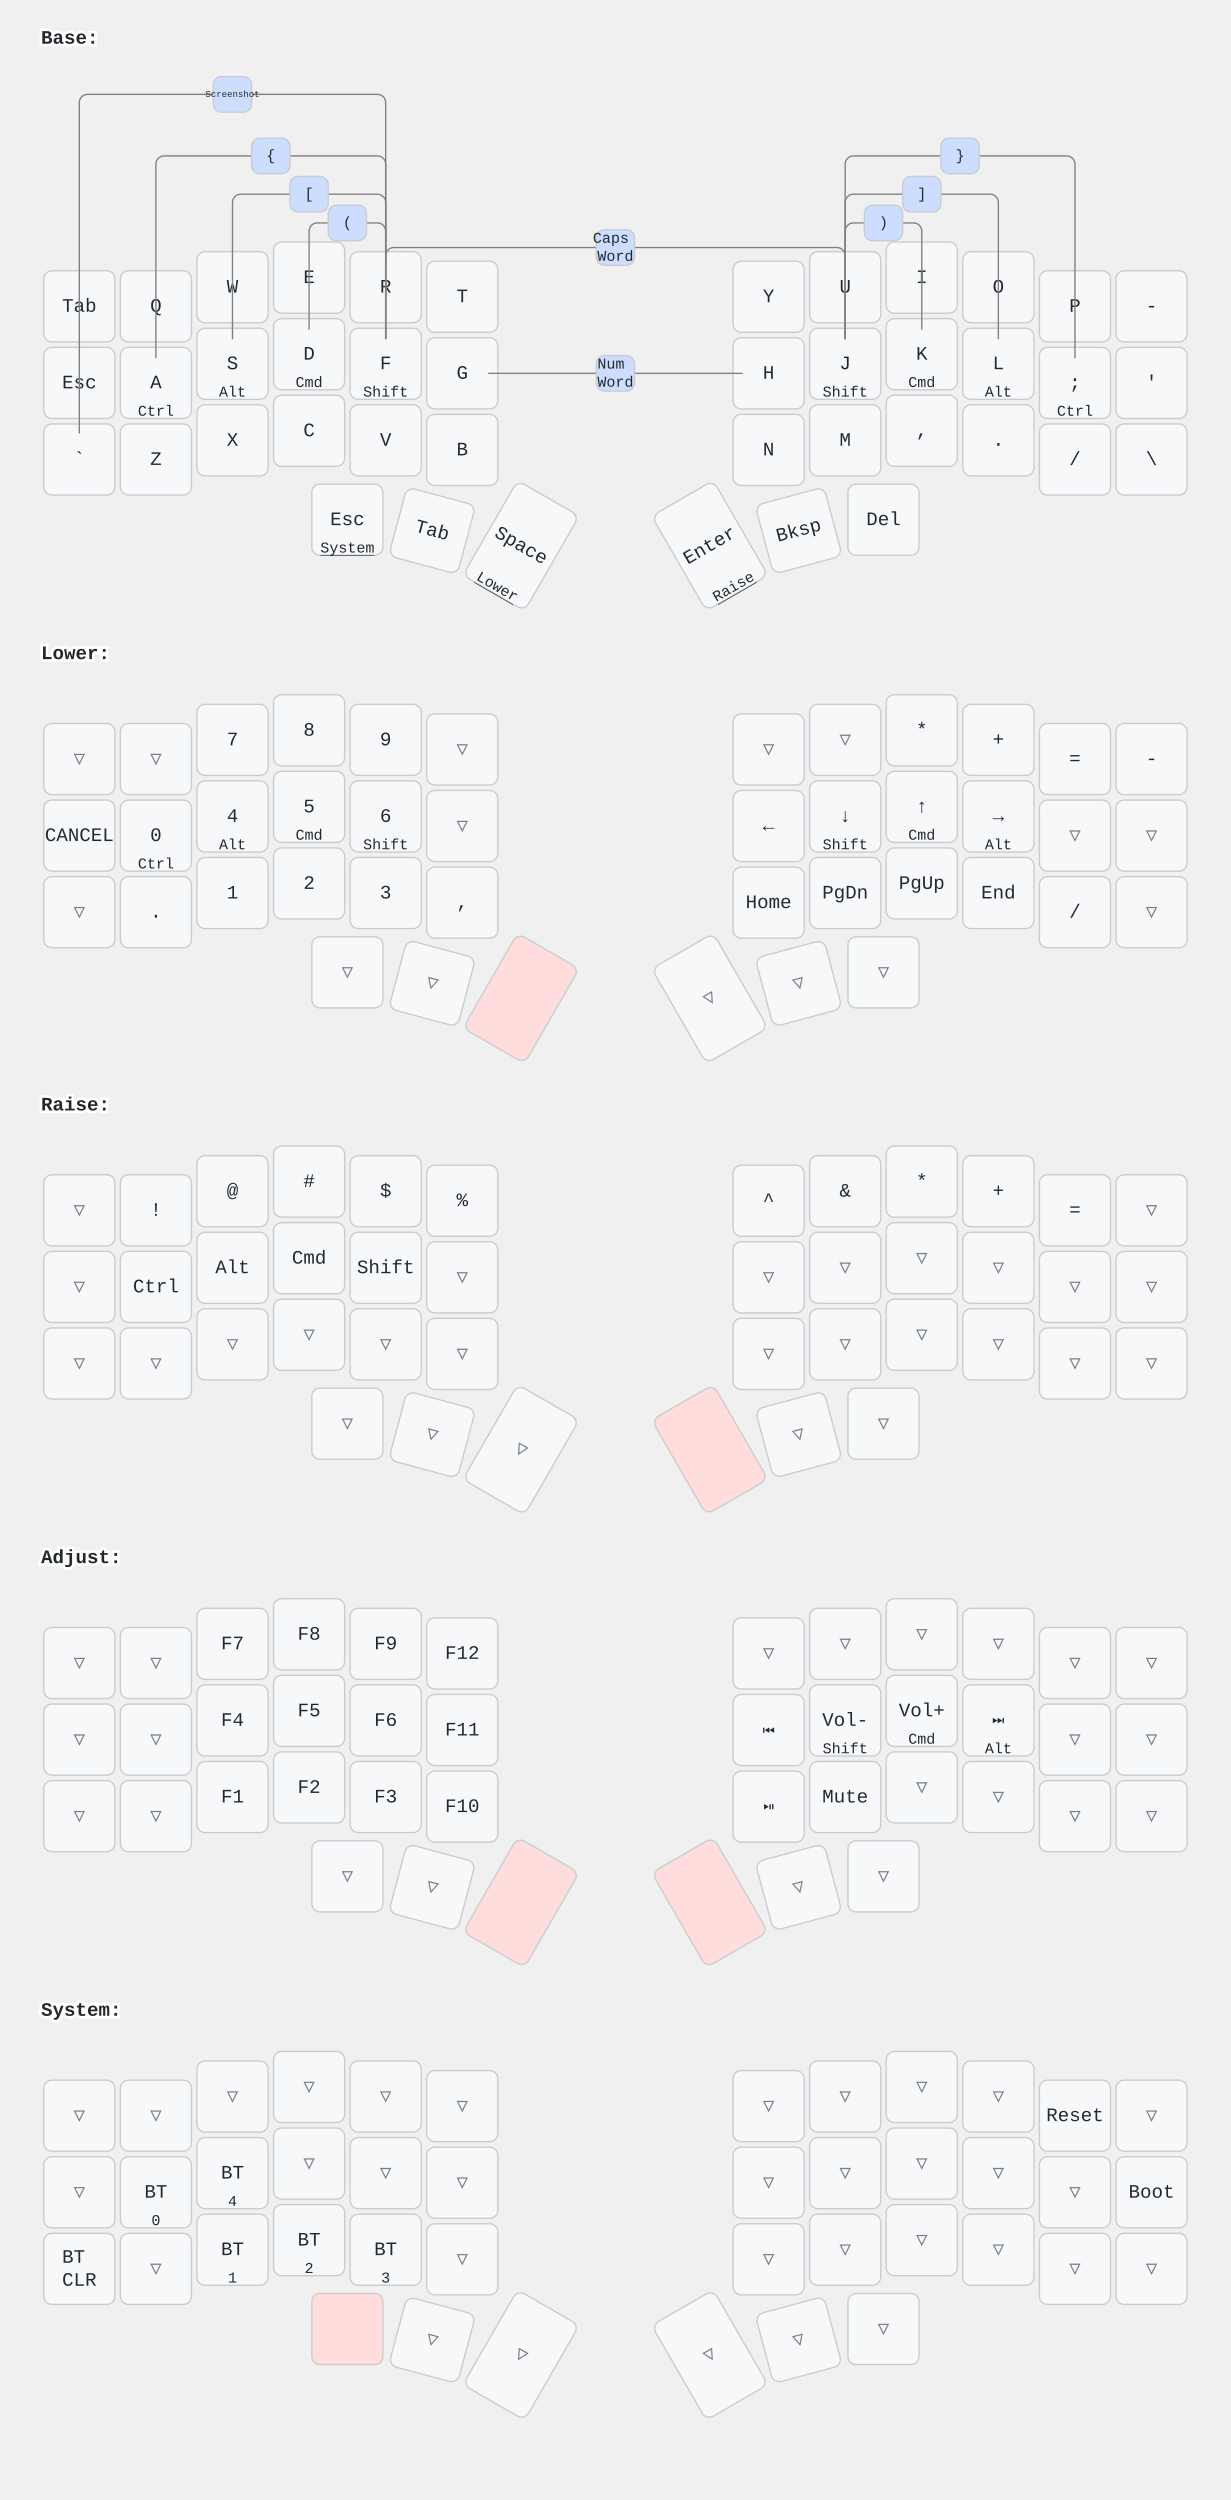
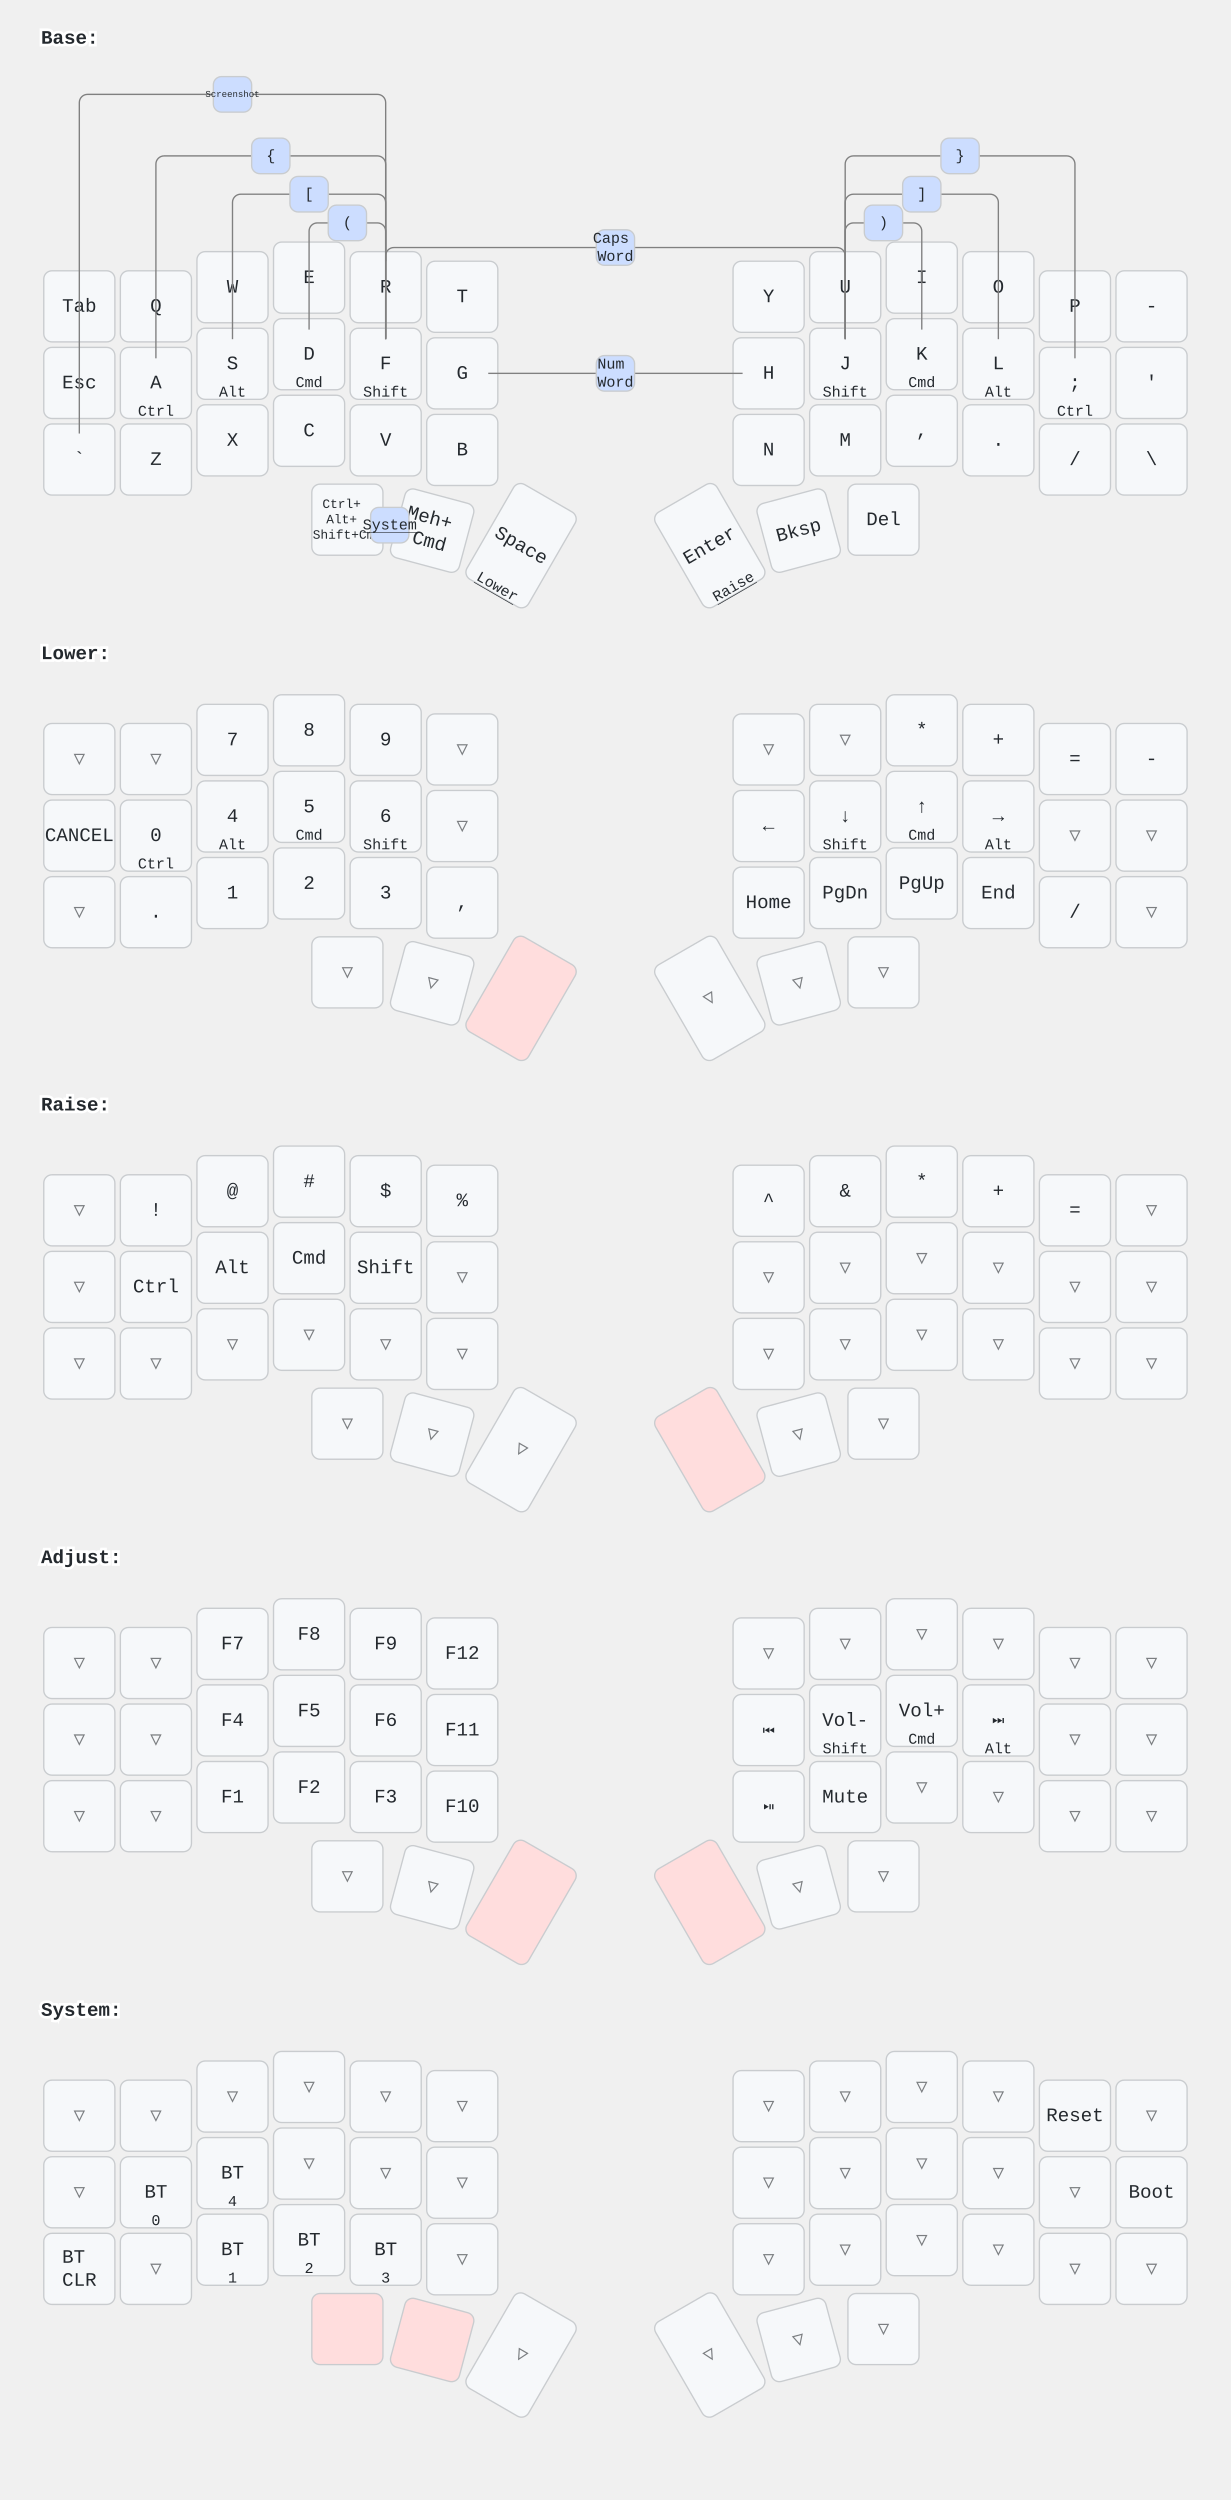
<svg xmlns="http://www.w3.org/2000/svg" width="900" height="1828" viewBox="0 0 900 1828" class="keymap">
  <style>/* inherit to force styles through use tags */
svg path {
    fill: inherit;
}

/* font and background color specifications */
svg.keymap {
    font-family: SFMono-Regular,Consolas,Liberation Mono,Menlo,monospace;
    font-size: 14px;
    font-kerning: normal;
    text-rendering: optimizeLegibility;
    fill: #24292e;
}

/* default key styling */
rect.key {
    fill: #f6f8fa;
}

rect.key, rect.combo {
    stroke: #c9cccf;
    stroke-width: 1;
}

/* default key side styling, only used is draw_key_sides is set */
rect.side {
    filter: brightness(90%);
}

/* color accent for combo boxes */
rect.combo, rect.combo-separate {
    fill: #cdf;
}

/* color accent for held keys */
rect.held, rect.combo.held {
    fill: #fdd;
}

/* color accent for ghost (optional) keys */
rect.ghost, rect.combo.ghost {
    stroke-dasharray: 4, 4;
    stroke-width: 2;
}

text {
    text-anchor: middle;
    dominant-baseline: middle;
}

/* styling for layer labels */
text.label {
    font-weight: bold;
    text-anchor: start;
    stroke: white;
    stroke-width: 4;
    paint-order: stroke;
}

/* styling for optional footer */
text.footer {
    text-anchor: end;
    dominant-baseline: auto;
    stroke: white;
    stroke-width: 4;
    paint-order: stroke;
}

/* styling for combo tap, and key non-tap label text */
text.combo, text.hold, text.shifted, text.left, text.right, text.tl, text.tr, text.bl, text.br {
    font-size: 11px;
}

text.hold, text.bl, text.br {
    text-anchor: middle;
    dominant-baseline: auto;
}

text.shifted, text.tl, text.tr {
    text-anchor: middle;
    dominant-baseline: hanging;
}

text.left, text.tl, text.bl {
    text-anchor: start;
}

text.right, text.tr, text.br {
    text-anchor: end;
}

text.layer-activator {
    text-decoration: underline;
}

/* styling for hold/shifted label text in combo box */
text.combo.hold, text.combo.shifted, text.combo.left, text.combo.right {
    font-size: 8px;
}

/* lighter symbol for transparent keys */
text.trans {
    fill: #7b7e81;
}

/* styling for combo dendrons */
path.combo {
    stroke-width: 1;
    stroke: gray;
    fill: none;
}

/* Start Tabler Icons Cleanup */
/* cannot use height/width with glyphs */
.icon-tabler &gt; path {
    fill: inherit;
    stroke: inherit;
    stroke-width: 2;
}
/* hide tabler's default box */
.icon-tabler &gt; path[stroke="none"][fill="none"] {
    visibility: hidden;
}
/* End Tabler Icons Cleanup */
</style>
  <g transform="translate(30, 0)" class="layer-Base">
    <text x="0" y="28" class="label" id="Base">Base:</text>
    <g transform="translate(0, 175)">
      <g transform="translate(28, 49)" class="key keypos-0">
        <rect rx="6" ry="6" x="-26" y="-26" width="52" height="52" class="key" />
        <text x="0" y="0" class="key tap">Tab</text>
      </g>
      <g transform="translate(84, 49)" class="key keypos-1">
        <rect rx="6" ry="6" x="-26" y="-26" width="52" height="52" class="key" />
        <text x="0" y="0" class="key tap">Q</text>
      </g>
      <g transform="translate(140, 35)" class="key keypos-2">
        <rect rx="6" ry="6" x="-26" y="-26" width="52" height="52" class="key" />
        <text x="0" y="0" class="key tap">W</text>
      </g>
      <g transform="translate(196, 28)" class="key keypos-3">
        <rect rx="6" ry="6" x="-26" y="-26" width="52" height="52" class="key" />
        <text x="0" y="0" class="key tap">E</text>
      </g>
      <g transform="translate(252, 35)" class="key keypos-4">
        <rect rx="6" ry="6" x="-26" y="-26" width="52" height="52" class="key" />
        <text x="0" y="0" class="key tap">R</text>
      </g>
      <g transform="translate(308, 42)" class="key keypos-5">
        <rect rx="6" ry="6" x="-26" y="-26" width="52" height="52" class="key" />
        <text x="0" y="0" class="key tap">T</text>
      </g>
      <g transform="translate(532, 42)" class="key keypos-6">
        <rect rx="6" ry="6" x="-26" y="-26" width="52" height="52" class="key" />
        <text x="0" y="0" class="key tap">Y</text>
      </g>
      <g transform="translate(588, 35)" class="key keypos-7">
        <rect rx="6" ry="6" x="-26" y="-26" width="52" height="52" class="key" />
        <text x="0" y="0" class="key tap">U</text>
      </g>
      <g transform="translate(644, 28)" class="key keypos-8">
        <rect rx="6" ry="6" x="-26" y="-26" width="52" height="52" class="key" />
        <text x="0" y="0" class="key tap">I</text>
      </g>
      <g transform="translate(700, 35)" class="key keypos-9">
        <rect rx="6" ry="6" x="-26" y="-26" width="52" height="52" class="key" />
        <text x="0" y="0" class="key tap">O</text>
      </g>
      <g transform="translate(756, 49)" class="key keypos-10">
        <rect rx="6" ry="6" x="-26" y="-26" width="52" height="52" class="key" />
        <text x="0" y="0" class="key tap">P</text>
      </g>
      <g transform="translate(812, 49)" class="key keypos-11">
        <rect rx="6" ry="6" x="-26" y="-26" width="52" height="52" class="key" />
        <text x="0" y="0" class="key tap">-</text>
      </g>
      <g transform="translate(28, 105)" class="key keypos-12">
        <rect rx="6" ry="6" x="-26" y="-26" width="52" height="52" class="key" />
        <text x="0" y="0" class="key tap">Esc</text>
      </g>
      <g transform="translate(84, 105)" class="key keypos-13">
        <rect rx="6" ry="6" x="-26" y="-26" width="52" height="52" class="key" />
        <text x="0" y="0" class="key tap">A</text>
        <text x="0" y="24" class="key hold">Ctrl</text>
      </g>
      <g transform="translate(140, 91)" class="key keypos-14">
        <rect rx="6" ry="6" x="-26" y="-26" width="52" height="52" class="key" />
        <text x="0" y="0" class="key tap">S</text>
        <text x="0" y="24" class="key hold">Alt</text>
      </g>
      <g transform="translate(196, 84)" class="key keypos-15">
        <rect rx="6" ry="6" x="-26" y="-26" width="52" height="52" class="key" />
        <text x="0" y="0" class="key tap">D</text>
        <text x="0" y="24" class="key hold">Cmd</text>
      </g>
      <g transform="translate(252, 91)" class="key keypos-16">
        <rect rx="6" ry="6" x="-26" y="-26" width="52" height="52" class="key" />
        <text x="0" y="0" class="key tap">F</text>
        <text x="0" y="24" class="key hold">Shift</text>
      </g>
      <g transform="translate(308, 98)" class="key keypos-17">
        <rect rx="6" ry="6" x="-26" y="-26" width="52" height="52" class="key" />
        <text x="0" y="0" class="key tap">G</text>
      </g>
      <g transform="translate(532, 98)" class="key keypos-18">
        <rect rx="6" ry="6" x="-26" y="-26" width="52" height="52" class="key" />
        <text x="0" y="0" class="key tap">H</text>
      </g>
      <g transform="translate(588, 91)" class="key keypos-19">
        <rect rx="6" ry="6" x="-26" y="-26" width="52" height="52" class="key" />
        <text x="0" y="0" class="key tap">J</text>
        <text x="0" y="24" class="key hold">Shift</text>
      </g>
      <g transform="translate(644, 84)" class="key keypos-20">
        <rect rx="6" ry="6" x="-26" y="-26" width="52" height="52" class="key" />
        <text x="0" y="0" class="key tap">K</text>
        <text x="0" y="24" class="key hold">Cmd</text>
      </g>
      <g transform="translate(700, 91)" class="key keypos-21">
        <rect rx="6" ry="6" x="-26" y="-26" width="52" height="52" class="key" />
        <text x="0" y="0" class="key tap">L</text>
        <text x="0" y="24" class="key hold">Alt</text>
      </g>
      <g transform="translate(756, 105)" class="key keypos-22">
        <rect rx="6" ry="6" x="-26" y="-26" width="52" height="52" class="key" />
        <text x="0" y="0" class="key tap">;</text>
        <text x="0" y="24" class="key hold">Ctrl</text>
      </g>
      <g transform="translate(812, 105)" class="key keypos-23">
        <rect rx="6" ry="6" x="-26" y="-26" width="52" height="52" class="key" />
        <text x="0" y="0" class="key tap">'</text>
      </g>
      <g transform="translate(28, 161)" class="key keypos-24">
        <rect rx="6" ry="6" x="-26" y="-26" width="52" height="52" class="key" />
        <text x="0" y="0" class="key tap">`</text>
      </g>
      <g transform="translate(84, 161)" class="key keypos-25">
        <rect rx="6" ry="6" x="-26" y="-26" width="52" height="52" class="key" />
        <text x="0" y="0" class="key tap">Z</text>
      </g>
      <g transform="translate(140, 147)" class="key keypos-26">
        <rect rx="6" ry="6" x="-26" y="-26" width="52" height="52" class="key" />
        <text x="0" y="0" class="key tap">X</text>
      </g>
      <g transform="translate(196, 140)" class="key keypos-27">
        <rect rx="6" ry="6" x="-26" y="-26" width="52" height="52" class="key" />
        <text x="0" y="0" class="key tap">C</text>
      </g>
      <g transform="translate(252, 147)" class="key keypos-28">
        <rect rx="6" ry="6" x="-26" y="-26" width="52" height="52" class="key" />
        <text x="0" y="0" class="key tap">V</text>
      </g>
      <g transform="translate(308, 154)" class="key keypos-29">
        <rect rx="6" ry="6" x="-26" y="-26" width="52" height="52" class="key" />
        <text x="0" y="0" class="key tap">B</text>
      </g>
      <g transform="translate(532, 154)" class="key keypos-30">
        <rect rx="6" ry="6" x="-26" y="-26" width="52" height="52" class="key" />
        <text x="0" y="0" class="key tap">N</text>
      </g>
      <g transform="translate(588, 147)" class="key keypos-31">
        <rect rx="6" ry="6" x="-26" y="-26" width="52" height="52" class="key" />
        <text x="0" y="0" class="key tap">M</text>
      </g>
      <g transform="translate(644, 140)" class="key keypos-32">
        <rect rx="6" ry="6" x="-26" y="-26" width="52" height="52" class="key" />
        <text x="0" y="0" class="key tap">,</text>
      </g>
      <g transform="translate(700, 147)" class="key keypos-33">
        <rect rx="6" ry="6" x="-26" y="-26" width="52" height="52" class="key" />
        <text x="0" y="0" class="key tap">.</text>
      </g>
      <g transform="translate(756, 161)" class="key keypos-34">
        <rect rx="6" ry="6" x="-26" y="-26" width="52" height="52" class="key" />
        <text x="0" y="0" class="key tap">/</text>
      </g>
      <g transform="translate(812, 161)" class="key keypos-35">
        <rect rx="6" ry="6" x="-26" y="-26" width="52" height="52" class="key" />
        <text x="0" y="0" class="key tap">\</text>
      </g>
      <g transform="translate(224, 205)" class="key keypos-36">
        <rect rx="6" ry="6" x="-26" y="-26" width="52" height="52" class="key" />
-         <text x="0" y="0" class="key tap">Esc</text>
-         <a href="#System">
-           <text x="0" y="24" class="key hold layer-activator">System</text>
-         </a>
+         <text x="0" y="0" class="key tap">
+           <tspan x="0" dy="-1.2em" style="font-size: 67%">Ctrl+</tspan>
+           <tspan x="0" dy="1.2em" style="font-size: 67%">Alt+</tspan>
+           <tspan x="0" dy="1.2em" style="font-size: 67%">Shift+Cmd</tspan>
+         </text>
      </g>
      <g transform="translate(286, 213) rotate(15.0)" class="key keypos-37">
        <rect rx="6" ry="6" x="-26" y="-26" width="52" height="52" class="key" />
-         <text x="0" y="0" class="key tap">Tab</text>
+         <text x="0" y="0" class="key tap">
+           <tspan x="0" dy="-0.6em">Meh+</tspan>
+           <tspan x="0" dy="1.2em">Cmd</tspan>
+         </text>
      </g>
      <g transform="translate(351, 224) rotate(30.0)" class="key keypos-38">
        <rect rx="6" ry="6" x="-26" y="-40" width="52" height="80" class="key" />
        <text x="0" y="0" class="key tap">Space</text>
        <a href="#Lower">
          <text x="0" y="38" class="key hold layer-activator">Lower</text>
        </a>
      </g>
      <g transform="translate(489, 224) rotate(-30.0)" class="key keypos-39">
        <rect rx="6" ry="6" x="-26" y="-40" width="52" height="80" class="key" />
        <text x="0" y="0" class="key tap">Enter</text>
        <a href="#Raise">
          <text x="0" y="38" class="key hold layer-activator">Raise</text>
        </a>
      </g>
      <g transform="translate(554, 213) rotate(-15.0)" class="key keypos-40">
        <rect rx="6" ry="6" x="-26" y="-26" width="52" height="52" class="key" />
        <text x="0" y="0" class="key tap">Bksp</text>
      </g>
      <g transform="translate(616, 205)" class="key keypos-41">
        <rect rx="6" ry="6" x="-26" y="-26" width="52" height="52" class="key" />
        <text x="0" y="0" class="key tap">Del</text>
      </g>
      <g class="combo combopos-0">
        <path d="M224,-12 h-22 a6.0,6.0 0 0 0 -6.0,6.0 v72" class="combo" />
        <path d="M224,-12 h22 a6.0,6.0 0 0 1 6.0,6.0 v79" class="combo" />
        <rect rx="6" ry="6" x="210" y="-25" width="28" height="26" class="combo" />
        <text x="224" y="-12" class="combo tap">(</text>
      </g>
      <g class="combo combopos-1">
        <path d="M616,-12 h-22 a6.0,6.0 0 0 0 -6.0,6.0 v79" class="combo" />
        <path d="M616,-12 h22 a6.0,6.0 0 0 1 6.0,6.0 v72" class="combo" />
        <rect rx="6" ry="6" x="602" y="-25" width="28" height="26" class="combo" />
        <text x="616" y="-12" class="combo tap">)</text>
      </g>
      <g class="combo combopos-2">
        <path d="M196,-33 h-50 a6.0,6.0 0 0 0 -6.0,6.0 v100" class="combo" />
        <path d="M196,-33 h50 a6.0,6.0 0 0 1 6.0,6.0 v100" class="combo" />
        <rect rx="6" ry="6" x="182" y="-46" width="28" height="26" class="combo" />
        <text x="196" y="-33" class="combo tap">[</text>
      </g>
      <g class="combo combopos-3">
        <path d="M644,-33 h-50 a6.0,6.0 0 0 0 -6.0,6.0 v100" class="combo" />
        <path d="M644,-33 h50 a6.0,6.0 0 0 1 6.0,6.0 v100" class="combo" />
        <rect rx="6" ry="6" x="630" y="-46" width="28" height="26" class="combo" />
        <text x="644" y="-33" class="combo tap">]</text>
      </g>
      <g class="combo combopos-4">
        <path d="M168,-61 h-78 a6.0,6.0 0 0 0 -6.0,6.0 v142" class="combo" />
        <path d="M168,-61 h78 a6.0,6.0 0 0 1 6.0,6.0 v128" class="combo" />
        <rect rx="6" ry="6" x="154" y="-74" width="28" height="26" class="combo" />
        <text x="168" y="-61" class="combo tap">{</text>
      </g>
      <g class="combo combopos-5">
        <path d="M672,-61 h-78 a6.0,6.0 0 0 0 -6.0,6.0 v128" class="combo" />
        <path d="M672,-61 h78 a6.0,6.0 0 0 1 6.0,6.0 v142" class="combo" />
        <rect rx="6" ry="6" x="658" y="-74" width="28" height="26" class="combo" />
        <text x="672" y="-61" class="combo tap">}</text>
      </g>
      <g class="combo combopos-6">
        <path d="M420,6 h-162 a6.0,6.0 0 0 0 -6.0,6.0 v60" class="combo" />
        <path d="M420,6 h162 a6.0,6.0 0 0 1 6.0,6.0 v60" class="combo" />
        <rect rx="6" ry="6" x="406" y="-7" width="28" height="26" class="combo" />
        <text x="420" y="6" class="combo tap">
          <tspan x="420" dy="-0.6em">Caps</tspan>
          <tspan x="420" dy="1.2em">Word</tspan>
        </text>
      </g>
      <g class="combo combopos-7">
        <path d="M140,-106 h-106 a6.0,6.0 0 0 0 -6.0,6.0 v242" class="combo" />
        <path d="M140,-106 h106 a6.0,6.0 0 0 1 6.0,6.0 v116" class="combo" />
        <rect rx="6" ry="6" x="126" y="-119" width="28" height="26" class="combo" />
        <text x="140" y="-106" class="combo tap">
          <tspan style="font-size: 60%">Screenshot</tspan>
        </text>
      </g>
      <g class="combo combopos-8">
        <path d="M420,98 l-93,0" class="combo" />
        <path d="M420,98 l93,0" class="combo" />
        <rect rx="6" ry="6" x="406" y="85" width="28" height="26" class="combo" />
        <text x="420" y="98" class="combo tap">
          <tspan x="420" dy="-0.6em">Num</tspan>
          <tspan x="420" dy="1.2em">Word</tspan>
        </text>
      </g>
+       <g class="combo combopos-9">
+         <rect rx="6" ry="6" x="241" y="196" width="28" height="26" class="combo" />
+         <a href="#System">
+           <text x="255" y="209" class="combo tap layer-activator">System</text>
+         </a>
+       </g>
    </g>
  </g>
  <g transform="translate(30, 450)" class="layer-Lower">
    <text x="0" y="28" class="label" id="Lower">Lower:</text>
    <g transform="translate(0, 56)">
      <g transform="translate(28, 49)" class="key trans keypos-0">
        <rect rx="6" ry="6" x="-26" y="-26" width="52" height="52" class="key trans" />
        <text x="0" y="0" class="key trans tap">▽</text>
      </g>
      <g transform="translate(84, 49)" class="key trans keypos-1">
        <rect rx="6" ry="6" x="-26" y="-26" width="52" height="52" class="key trans" />
        <text x="0" y="0" class="key trans tap">▽</text>
      </g>
      <g transform="translate(140, 35)" class="key keypos-2">
        <rect rx="6" ry="6" x="-26" y="-26" width="52" height="52" class="key" />
        <text x="0" y="0" class="key tap">7</text>
      </g>
      <g transform="translate(196, 28)" class="key keypos-3">
        <rect rx="6" ry="6" x="-26" y="-26" width="52" height="52" class="key" />
        <text x="0" y="0" class="key tap">8</text>
      </g>
      <g transform="translate(252, 35)" class="key keypos-4">
        <rect rx="6" ry="6" x="-26" y="-26" width="52" height="52" class="key" />
        <text x="0" y="0" class="key tap">9</text>
      </g>
      <g transform="translate(308, 42)" class="key trans keypos-5">
        <rect rx="6" ry="6" x="-26" y="-26" width="52" height="52" class="key trans" />
        <text x="0" y="0" class="key trans tap">▽</text>
      </g>
      <g transform="translate(532, 42)" class="key trans keypos-6">
        <rect rx="6" ry="6" x="-26" y="-26" width="52" height="52" class="key trans" />
        <text x="0" y="0" class="key trans tap">▽</text>
      </g>
      <g transform="translate(588, 35)" class="key trans keypos-7">
        <rect rx="6" ry="6" x="-26" y="-26" width="52" height="52" class="key trans" />
        <text x="0" y="0" class="key trans tap">▽</text>
      </g>
      <g transform="translate(644, 28)" class="key keypos-8">
        <rect rx="6" ry="6" x="-26" y="-26" width="52" height="52" class="key" />
        <text x="0" y="0" class="key tap">*</text>
      </g>
      <g transform="translate(700, 35)" class="key keypos-9">
        <rect rx="6" ry="6" x="-26" y="-26" width="52" height="52" class="key" />
        <text x="0" y="0" class="key tap">+</text>
      </g>
      <g transform="translate(756, 49)" class="key keypos-10">
        <rect rx="6" ry="6" x="-26" y="-26" width="52" height="52" class="key" />
        <text x="0" y="0" class="key tap">=</text>
      </g>
      <g transform="translate(812, 49)" class="key keypos-11">
        <rect rx="6" ry="6" x="-26" y="-26" width="52" height="52" class="key" />
        <text x="0" y="0" class="key tap">-</text>
      </g>
      <g transform="translate(28, 105)" class="key keypos-12">
        <rect rx="6" ry="6" x="-26" y="-26" width="52" height="52" class="key" />
        <text x="0" y="0" class="key tap">CANCEL</text>
      </g>
      <g transform="translate(84, 105)" class="key keypos-13">
        <rect rx="6" ry="6" x="-26" y="-26" width="52" height="52" class="key" />
        <text x="0" y="0" class="key tap">0</text>
        <text x="0" y="24" class="key hold">Ctrl</text>
      </g>
      <g transform="translate(140, 91)" class="key keypos-14">
        <rect rx="6" ry="6" x="-26" y="-26" width="52" height="52" class="key" />
        <text x="0" y="0" class="key tap">4</text>
        <text x="0" y="24" class="key hold">Alt</text>
      </g>
      <g transform="translate(196, 84)" class="key keypos-15">
        <rect rx="6" ry="6" x="-26" y="-26" width="52" height="52" class="key" />
        <text x="0" y="0" class="key tap">5</text>
        <text x="0" y="24" class="key hold">Cmd</text>
      </g>
      <g transform="translate(252, 91)" class="key keypos-16">
        <rect rx="6" ry="6" x="-26" y="-26" width="52" height="52" class="key" />
        <text x="0" y="0" class="key tap">6</text>
        <text x="0" y="24" class="key hold">Shift</text>
      </g>
      <g transform="translate(308, 98)" class="key trans keypos-17">
        <rect rx="6" ry="6" x="-26" y="-26" width="52" height="52" class="key trans" />
        <text x="0" y="0" class="key trans tap">▽</text>
      </g>
      <g transform="translate(532, 98)" class="key keypos-18">
        <rect rx="6" ry="6" x="-26" y="-26" width="52" height="52" class="key" />
        <text x="0" y="0" class="key tap">←</text>
      </g>
      <g transform="translate(588, 91)" class="key keypos-19">
        <rect rx="6" ry="6" x="-26" y="-26" width="52" height="52" class="key" />
        <text x="0" y="0" class="key tap">↓</text>
        <text x="0" y="24" class="key hold">Shift</text>
      </g>
      <g transform="translate(644, 84)" class="key keypos-20">
        <rect rx="6" ry="6" x="-26" y="-26" width="52" height="52" class="key" />
        <text x="0" y="0" class="key tap">↑</text>
        <text x="0" y="24" class="key hold">Cmd</text>
      </g>
      <g transform="translate(700, 91)" class="key keypos-21">
        <rect rx="6" ry="6" x="-26" y="-26" width="52" height="52" class="key" />
        <text x="0" y="0" class="key tap">→</text>
        <text x="0" y="24" class="key hold">Alt</text>
      </g>
      <g transform="translate(756, 105)" class="key trans keypos-22">
        <rect rx="6" ry="6" x="-26" y="-26" width="52" height="52" class="key trans" />
        <text x="0" y="0" class="key trans tap">▽</text>
      </g>
      <g transform="translate(812, 105)" class="key trans keypos-23">
        <rect rx="6" ry="6" x="-26" y="-26" width="52" height="52" class="key trans" />
        <text x="0" y="0" class="key trans tap">▽</text>
      </g>
      <g transform="translate(28, 161)" class="key trans keypos-24">
        <rect rx="6" ry="6" x="-26" y="-26" width="52" height="52" class="key trans" />
        <text x="0" y="0" class="key trans tap">▽</text>
      </g>
      <g transform="translate(84, 161)" class="key keypos-25">
        <rect rx="6" ry="6" x="-26" y="-26" width="52" height="52" class="key" />
        <text x="0" y="0" class="key tap">.</text>
      </g>
      <g transform="translate(140, 147)" class="key keypos-26">
        <rect rx="6" ry="6" x="-26" y="-26" width="52" height="52" class="key" />
        <text x="0" y="0" class="key tap">1</text>
      </g>
      <g transform="translate(196, 140)" class="key keypos-27">
        <rect rx="6" ry="6" x="-26" y="-26" width="52" height="52" class="key" />
        <text x="0" y="0" class="key tap">2</text>
      </g>
      <g transform="translate(252, 147)" class="key keypos-28">
        <rect rx="6" ry="6" x="-26" y="-26" width="52" height="52" class="key" />
        <text x="0" y="0" class="key tap">3</text>
      </g>
      <g transform="translate(308, 154)" class="key keypos-29">
        <rect rx="6" ry="6" x="-26" y="-26" width="52" height="52" class="key" />
        <text x="0" y="0" class="key tap">,</text>
      </g>
      <g transform="translate(532, 154)" class="key keypos-30">
        <rect rx="6" ry="6" x="-26" y="-26" width="52" height="52" class="key" />
        <text x="0" y="0" class="key tap">Home</text>
      </g>
      <g transform="translate(588, 147)" class="key keypos-31">
        <rect rx="6" ry="6" x="-26" y="-26" width="52" height="52" class="key" />
        <text x="0" y="0" class="key tap">PgDn</text>
      </g>
      <g transform="translate(644, 140)" class="key keypos-32">
        <rect rx="6" ry="6" x="-26" y="-26" width="52" height="52" class="key" />
        <text x="0" y="0" class="key tap">PgUp</text>
      </g>
      <g transform="translate(700, 147)" class="key keypos-33">
        <rect rx="6" ry="6" x="-26" y="-26" width="52" height="52" class="key" />
        <text x="0" y="0" class="key tap">End</text>
      </g>
      <g transform="translate(756, 161)" class="key keypos-34">
        <rect rx="6" ry="6" x="-26" y="-26" width="52" height="52" class="key" />
        <text x="0" y="0" class="key tap">/</text>
      </g>
      <g transform="translate(812, 161)" class="key trans keypos-35">
        <rect rx="6" ry="6" x="-26" y="-26" width="52" height="52" class="key trans" />
        <text x="0" y="0" class="key trans tap">▽</text>
      </g>
      <g transform="translate(224, 205)" class="key trans keypos-36">
        <rect rx="6" ry="6" x="-26" y="-26" width="52" height="52" class="key trans" />
        <text x="0" y="0" class="key trans tap">▽</text>
      </g>
      <g transform="translate(286, 213) rotate(15.0)" class="key trans keypos-37">
        <rect rx="6" ry="6" x="-26" y="-26" width="52" height="52" class="key trans" />
        <text x="0" y="0" class="key trans tap">▽</text>
      </g>
      <g transform="translate(351, 224) rotate(30.0)" class="key held keypos-38">
        <rect rx="6" ry="6" x="-26" y="-40" width="52" height="80" class="key held" />
      </g>
      <g transform="translate(489, 224) rotate(-30.0)" class="key trans keypos-39">
        <rect rx="6" ry="6" x="-26" y="-40" width="52" height="80" class="key trans" />
        <text x="0" y="0" class="key trans tap">▽</text>
      </g>
      <g transform="translate(554, 213) rotate(-15.0)" class="key trans keypos-40">
        <rect rx="6" ry="6" x="-26" y="-26" width="52" height="52" class="key trans" />
        <text x="0" y="0" class="key trans tap">▽</text>
      </g>
      <g transform="translate(616, 205)" class="key trans keypos-41">
        <rect rx="6" ry="6" x="-26" y="-26" width="52" height="52" class="key trans" />
        <text x="0" y="0" class="key trans tap">▽</text>
      </g>
    </g>
  </g>
  <g transform="translate(30, 780)" class="layer-Raise">
    <text x="0" y="28" class="label" id="Raise">Raise:</text>
    <g transform="translate(0, 56)">
      <g transform="translate(28, 49)" class="key trans keypos-0">
        <rect rx="6" ry="6" x="-26" y="-26" width="52" height="52" class="key trans" />
        <text x="0" y="0" class="key trans tap">▽</text>
      </g>
      <g transform="translate(84, 49)" class="key keypos-1">
        <rect rx="6" ry="6" x="-26" y="-26" width="52" height="52" class="key" />
        <text x="0" y="0" class="key tap">!</text>
      </g>
      <g transform="translate(140, 35)" class="key keypos-2">
        <rect rx="6" ry="6" x="-26" y="-26" width="52" height="52" class="key" />
        <text x="0" y="0" class="key tap">@</text>
      </g>
      <g transform="translate(196, 28)" class="key keypos-3">
        <rect rx="6" ry="6" x="-26" y="-26" width="52" height="52" class="key" />
        <text x="0" y="0" class="key tap">#</text>
      </g>
      <g transform="translate(252, 35)" class="key keypos-4">
        <rect rx="6" ry="6" x="-26" y="-26" width="52" height="52" class="key" />
        <text x="0" y="0" class="key tap">$</text>
      </g>
      <g transform="translate(308, 42)" class="key keypos-5">
        <rect rx="6" ry="6" x="-26" y="-26" width="52" height="52" class="key" />
        <text x="0" y="0" class="key tap">%</text>
      </g>
      <g transform="translate(532, 42)" class="key keypos-6">
        <rect rx="6" ry="6" x="-26" y="-26" width="52" height="52" class="key" />
        <text x="0" y="0" class="key tap">^</text>
      </g>
      <g transform="translate(588, 35)" class="key keypos-7">
        <rect rx="6" ry="6" x="-26" y="-26" width="52" height="52" class="key" />
        <text x="0" y="0" class="key tap">&amp;</text>
      </g>
      <g transform="translate(644, 28)" class="key keypos-8">
        <rect rx="6" ry="6" x="-26" y="-26" width="52" height="52" class="key" />
        <text x="0" y="0" class="key tap">*</text>
      </g>
      <g transform="translate(700, 35)" class="key keypos-9">
        <rect rx="6" ry="6" x="-26" y="-26" width="52" height="52" class="key" />
        <text x="0" y="0" class="key tap">+</text>
      </g>
      <g transform="translate(756, 49)" class="key keypos-10">
        <rect rx="6" ry="6" x="-26" y="-26" width="52" height="52" class="key" />
        <text x="0" y="0" class="key tap">=</text>
      </g>
      <g transform="translate(812, 49)" class="key trans keypos-11">
        <rect rx="6" ry="6" x="-26" y="-26" width="52" height="52" class="key trans" />
        <text x="0" y="0" class="key trans tap">▽</text>
      </g>
      <g transform="translate(28, 105)" class="key trans keypos-12">
        <rect rx="6" ry="6" x="-26" y="-26" width="52" height="52" class="key trans" />
        <text x="0" y="0" class="key trans tap">▽</text>
      </g>
      <g transform="translate(84, 105)" class="key keypos-13">
        <rect rx="6" ry="6" x="-26" y="-26" width="52" height="52" class="key" />
        <text x="0" y="0" class="key tap">Ctrl</text>
      </g>
      <g transform="translate(140, 91)" class="key keypos-14">
        <rect rx="6" ry="6" x="-26" y="-26" width="52" height="52" class="key" />
        <text x="0" y="0" class="key tap">Alt</text>
      </g>
      <g transform="translate(196, 84)" class="key keypos-15">
        <rect rx="6" ry="6" x="-26" y="-26" width="52" height="52" class="key" />
        <text x="0" y="0" class="key tap">Cmd</text>
      </g>
      <g transform="translate(252, 91)" class="key keypos-16">
        <rect rx="6" ry="6" x="-26" y="-26" width="52" height="52" class="key" />
        <text x="0" y="0" class="key tap">Shift</text>
      </g>
      <g transform="translate(308, 98)" class="key trans keypos-17">
        <rect rx="6" ry="6" x="-26" y="-26" width="52" height="52" class="key trans" />
        <text x="0" y="0" class="key trans tap">▽</text>
      </g>
      <g transform="translate(532, 98)" class="key trans keypos-18">
        <rect rx="6" ry="6" x="-26" y="-26" width="52" height="52" class="key trans" />
        <text x="0" y="0" class="key trans tap">▽</text>
      </g>
      <g transform="translate(588, 91)" class="key trans keypos-19">
        <rect rx="6" ry="6" x="-26" y="-26" width="52" height="52" class="key trans" />
        <text x="0" y="0" class="key trans tap">▽</text>
      </g>
      <g transform="translate(644, 84)" class="key trans keypos-20">
        <rect rx="6" ry="6" x="-26" y="-26" width="52" height="52" class="key trans" />
        <text x="0" y="0" class="key trans tap">▽</text>
      </g>
      <g transform="translate(700, 91)" class="key trans keypos-21">
        <rect rx="6" ry="6" x="-26" y="-26" width="52" height="52" class="key trans" />
        <text x="0" y="0" class="key trans tap">▽</text>
      </g>
      <g transform="translate(756, 105)" class="key trans keypos-22">
        <rect rx="6" ry="6" x="-26" y="-26" width="52" height="52" class="key trans" />
        <text x="0" y="0" class="key trans tap">▽</text>
      </g>
      <g transform="translate(812, 105)" class="key trans keypos-23">
        <rect rx="6" ry="6" x="-26" y="-26" width="52" height="52" class="key trans" />
        <text x="0" y="0" class="key trans tap">▽</text>
      </g>
      <g transform="translate(28, 161)" class="key trans keypos-24">
        <rect rx="6" ry="6" x="-26" y="-26" width="52" height="52" class="key trans" />
        <text x="0" y="0" class="key trans tap">▽</text>
      </g>
      <g transform="translate(84, 161)" class="key trans keypos-25">
        <rect rx="6" ry="6" x="-26" y="-26" width="52" height="52" class="key trans" />
        <text x="0" y="0" class="key trans tap">▽</text>
      </g>
      <g transform="translate(140, 147)" class="key trans keypos-26">
        <rect rx="6" ry="6" x="-26" y="-26" width="52" height="52" class="key trans" />
        <text x="0" y="0" class="key trans tap">▽</text>
      </g>
      <g transform="translate(196, 140)" class="key trans keypos-27">
        <rect rx="6" ry="6" x="-26" y="-26" width="52" height="52" class="key trans" />
        <text x="0" y="0" class="key trans tap">▽</text>
      </g>
      <g transform="translate(252, 147)" class="key trans keypos-28">
        <rect rx="6" ry="6" x="-26" y="-26" width="52" height="52" class="key trans" />
        <text x="0" y="0" class="key trans tap">▽</text>
      </g>
      <g transform="translate(308, 154)" class="key trans keypos-29">
        <rect rx="6" ry="6" x="-26" y="-26" width="52" height="52" class="key trans" />
        <text x="0" y="0" class="key trans tap">▽</text>
      </g>
      <g transform="translate(532, 154)" class="key trans keypos-30">
        <rect rx="6" ry="6" x="-26" y="-26" width="52" height="52" class="key trans" />
        <text x="0" y="0" class="key trans tap">▽</text>
      </g>
      <g transform="translate(588, 147)" class="key trans keypos-31">
        <rect rx="6" ry="6" x="-26" y="-26" width="52" height="52" class="key trans" />
        <text x="0" y="0" class="key trans tap">▽</text>
      </g>
      <g transform="translate(644, 140)" class="key trans keypos-32">
        <rect rx="6" ry="6" x="-26" y="-26" width="52" height="52" class="key trans" />
        <text x="0" y="0" class="key trans tap">▽</text>
      </g>
      <g transform="translate(700, 147)" class="key trans keypos-33">
        <rect rx="6" ry="6" x="-26" y="-26" width="52" height="52" class="key trans" />
        <text x="0" y="0" class="key trans tap">▽</text>
      </g>
      <g transform="translate(756, 161)" class="key trans keypos-34">
        <rect rx="6" ry="6" x="-26" y="-26" width="52" height="52" class="key trans" />
        <text x="0" y="0" class="key trans tap">▽</text>
      </g>
      <g transform="translate(812, 161)" class="key trans keypos-35">
        <rect rx="6" ry="6" x="-26" y="-26" width="52" height="52" class="key trans" />
        <text x="0" y="0" class="key trans tap">▽</text>
      </g>
      <g transform="translate(224, 205)" class="key trans keypos-36">
        <rect rx="6" ry="6" x="-26" y="-26" width="52" height="52" class="key trans" />
        <text x="0" y="0" class="key trans tap">▽</text>
      </g>
      <g transform="translate(286, 213) rotate(15.0)" class="key trans keypos-37">
        <rect rx="6" ry="6" x="-26" y="-26" width="52" height="52" class="key trans" />
        <text x="0" y="0" class="key trans tap">▽</text>
      </g>
      <g transform="translate(351, 224) rotate(30.0)" class="key trans keypos-38">
        <rect rx="6" ry="6" x="-26" y="-40" width="52" height="80" class="key trans" />
        <text x="0" y="0" class="key trans tap">▽</text>
      </g>
      <g transform="translate(489, 224) rotate(-30.0)" class="key held keypos-39">
        <rect rx="6" ry="6" x="-26" y="-40" width="52" height="80" class="key held" />
      </g>
      <g transform="translate(554, 213) rotate(-15.0)" class="key trans keypos-40">
        <rect rx="6" ry="6" x="-26" y="-26" width="52" height="52" class="key trans" />
        <text x="0" y="0" class="key trans tap">▽</text>
      </g>
      <g transform="translate(616, 205)" class="key trans keypos-41">
        <rect rx="6" ry="6" x="-26" y="-26" width="52" height="52" class="key trans" />
        <text x="0" y="0" class="key trans tap">▽</text>
      </g>
    </g>
  </g>
  <g transform="translate(30, 1111)" class="layer-Adjust">
    <text x="0" y="28" class="label" id="Adjust">Adjust:</text>
    <g transform="translate(0, 56)">
      <g transform="translate(28, 49)" class="key trans keypos-0">
        <rect rx="6" ry="6" x="-26" y="-26" width="52" height="52" class="key trans" />
        <text x="0" y="0" class="key trans tap">▽</text>
      </g>
      <g transform="translate(84, 49)" class="key trans keypos-1">
        <rect rx="6" ry="6" x="-26" y="-26" width="52" height="52" class="key trans" />
        <text x="0" y="0" class="key trans tap">▽</text>
      </g>
      <g transform="translate(140, 35)" class="key keypos-2">
        <rect rx="6" ry="6" x="-26" y="-26" width="52" height="52" class="key" />
        <text x="0" y="0" class="key tap">F7</text>
      </g>
      <g transform="translate(196, 28)" class="key keypos-3">
        <rect rx="6" ry="6" x="-26" y="-26" width="52" height="52" class="key" />
        <text x="0" y="0" class="key tap">F8</text>
      </g>
      <g transform="translate(252, 35)" class="key keypos-4">
        <rect rx="6" ry="6" x="-26" y="-26" width="52" height="52" class="key" />
        <text x="0" y="0" class="key tap">F9</text>
      </g>
      <g transform="translate(308, 42)" class="key keypos-5">
        <rect rx="6" ry="6" x="-26" y="-26" width="52" height="52" class="key" />
        <text x="0" y="0" class="key tap">F12</text>
      </g>
      <g transform="translate(532, 42)" class="key trans keypos-6">
        <rect rx="6" ry="6" x="-26" y="-26" width="52" height="52" class="key trans" />
        <text x="0" y="0" class="key trans tap">▽</text>
      </g>
      <g transform="translate(588, 35)" class="key trans keypos-7">
        <rect rx="6" ry="6" x="-26" y="-26" width="52" height="52" class="key trans" />
        <text x="0" y="0" class="key trans tap">▽</text>
      </g>
      <g transform="translate(644, 28)" class="key trans keypos-8">
        <rect rx="6" ry="6" x="-26" y="-26" width="52" height="52" class="key trans" />
        <text x="0" y="0" class="key trans tap">▽</text>
      </g>
      <g transform="translate(700, 35)" class="key trans keypos-9">
        <rect rx="6" ry="6" x="-26" y="-26" width="52" height="52" class="key trans" />
        <text x="0" y="0" class="key trans tap">▽</text>
      </g>
      <g transform="translate(756, 49)" class="key trans keypos-10">
        <rect rx="6" ry="6" x="-26" y="-26" width="52" height="52" class="key trans" />
        <text x="0" y="0" class="key trans tap">▽</text>
      </g>
      <g transform="translate(812, 49)" class="key trans keypos-11">
        <rect rx="6" ry="6" x="-26" y="-26" width="52" height="52" class="key trans" />
        <text x="0" y="0" class="key trans tap">▽</text>
      </g>
      <g transform="translate(28, 105)" class="key trans keypos-12">
        <rect rx="6" ry="6" x="-26" y="-26" width="52" height="52" class="key trans" />
        <text x="0" y="0" class="key trans tap">▽</text>
      </g>
      <g transform="translate(84, 105)" class="key trans keypos-13">
        <rect rx="6" ry="6" x="-26" y="-26" width="52" height="52" class="key trans" />
        <text x="0" y="0" class="key trans tap">▽</text>
      </g>
      <g transform="translate(140, 91)" class="key keypos-14">
        <rect rx="6" ry="6" x="-26" y="-26" width="52" height="52" class="key" />
        <text x="0" y="0" class="key tap">F4</text>
      </g>
      <g transform="translate(196, 84)" class="key keypos-15">
        <rect rx="6" ry="6" x="-26" y="-26" width="52" height="52" class="key" />
        <text x="0" y="0" class="key tap">F5</text>
      </g>
      <g transform="translate(252, 91)" class="key keypos-16">
        <rect rx="6" ry="6" x="-26" y="-26" width="52" height="52" class="key" />
        <text x="0" y="0" class="key tap">F6</text>
      </g>
      <g transform="translate(308, 98)" class="key keypos-17">
        <rect rx="6" ry="6" x="-26" y="-26" width="52" height="52" class="key" />
        <text x="0" y="0" class="key tap">F11</text>
      </g>
      <g transform="translate(532, 98)" class="key keypos-18">
        <rect rx="6" ry="6" x="-26" y="-26" width="52" height="52" class="key" />
        <text x="0" y="0" class="key tap">⏮</text>
      </g>
      <g transform="translate(588, 91)" class="key keypos-19">
        <rect rx="6" ry="6" x="-26" y="-26" width="52" height="52" class="key" />
        <text x="0" y="0" class="key tap">Vol-</text>
        <text x="0" y="24" class="key hold">Shift</text>
      </g>
      <g transform="translate(644, 84)" class="key keypos-20">
        <rect rx="6" ry="6" x="-26" y="-26" width="52" height="52" class="key" />
        <text x="0" y="0" class="key tap">Vol+</text>
        <text x="0" y="24" class="key hold">Cmd</text>
      </g>
      <g transform="translate(700, 91)" class="key keypos-21">
        <rect rx="6" ry="6" x="-26" y="-26" width="52" height="52" class="key" />
        <text x="0" y="0" class="key tap">⏭</text>
        <text x="0" y="24" class="key hold">Alt</text>
      </g>
      <g transform="translate(756, 105)" class="key trans keypos-22">
        <rect rx="6" ry="6" x="-26" y="-26" width="52" height="52" class="key trans" />
        <text x="0" y="0" class="key trans tap">▽</text>
      </g>
      <g transform="translate(812, 105)" class="key trans keypos-23">
        <rect rx="6" ry="6" x="-26" y="-26" width="52" height="52" class="key trans" />
        <text x="0" y="0" class="key trans tap">▽</text>
      </g>
      <g transform="translate(28, 161)" class="key trans keypos-24">
        <rect rx="6" ry="6" x="-26" y="-26" width="52" height="52" class="key trans" />
        <text x="0" y="0" class="key trans tap">▽</text>
      </g>
      <g transform="translate(84, 161)" class="key trans keypos-25">
        <rect rx="6" ry="6" x="-26" y="-26" width="52" height="52" class="key trans" />
        <text x="0" y="0" class="key trans tap">▽</text>
      </g>
      <g transform="translate(140, 147)" class="key keypos-26">
        <rect rx="6" ry="6" x="-26" y="-26" width="52" height="52" class="key" />
        <text x="0" y="0" class="key tap">F1</text>
      </g>
      <g transform="translate(196, 140)" class="key keypos-27">
        <rect rx="6" ry="6" x="-26" y="-26" width="52" height="52" class="key" />
        <text x="0" y="0" class="key tap">F2</text>
      </g>
      <g transform="translate(252, 147)" class="key keypos-28">
        <rect rx="6" ry="6" x="-26" y="-26" width="52" height="52" class="key" />
        <text x="0" y="0" class="key tap">F3</text>
      </g>
      <g transform="translate(308, 154)" class="key keypos-29">
        <rect rx="6" ry="6" x="-26" y="-26" width="52" height="52" class="key" />
        <text x="0" y="0" class="key tap">F10</text>
      </g>
      <g transform="translate(532, 154)" class="key keypos-30">
        <rect rx="6" ry="6" x="-26" y="-26" width="52" height="52" class="key" />
        <text x="0" y="0" class="key tap">⏯</text>
      </g>
      <g transform="translate(588, 147)" class="key keypos-31">
        <rect rx="6" ry="6" x="-26" y="-26" width="52" height="52" class="key" />
        <text x="0" y="0" class="key tap">Mute</text>
      </g>
      <g transform="translate(644, 140)" class="key trans keypos-32">
        <rect rx="6" ry="6" x="-26" y="-26" width="52" height="52" class="key trans" />
        <text x="0" y="0" class="key trans tap">▽</text>
      </g>
      <g transform="translate(700, 147)" class="key trans keypos-33">
        <rect rx="6" ry="6" x="-26" y="-26" width="52" height="52" class="key trans" />
        <text x="0" y="0" class="key trans tap">▽</text>
      </g>
      <g transform="translate(756, 161)" class="key trans keypos-34">
        <rect rx="6" ry="6" x="-26" y="-26" width="52" height="52" class="key trans" />
        <text x="0" y="0" class="key trans tap">▽</text>
      </g>
      <g transform="translate(812, 161)" class="key trans keypos-35">
        <rect rx="6" ry="6" x="-26" y="-26" width="52" height="52" class="key trans" />
        <text x="0" y="0" class="key trans tap">▽</text>
      </g>
      <g transform="translate(224, 205)" class="key trans keypos-36">
        <rect rx="6" ry="6" x="-26" y="-26" width="52" height="52" class="key trans" />
        <text x="0" y="0" class="key trans tap">▽</text>
      </g>
      <g transform="translate(286, 213) rotate(15.0)" class="key trans keypos-37">
        <rect rx="6" ry="6" x="-26" y="-26" width="52" height="52" class="key trans" />
        <text x="0" y="0" class="key trans tap">▽</text>
      </g>
      <g transform="translate(351, 224) rotate(30.0)" class="key held keypos-38">
        <rect rx="6" ry="6" x="-26" y="-40" width="52" height="80" class="key held" />
      </g>
      <g transform="translate(489, 224) rotate(-30.0)" class="key held keypos-39">
        <rect rx="6" ry="6" x="-26" y="-40" width="52" height="80" class="key held" />
      </g>
      <g transform="translate(554, 213) rotate(-15.0)" class="key trans keypos-40">
        <rect rx="6" ry="6" x="-26" y="-26" width="52" height="52" class="key trans" />
        <text x="0" y="0" class="key trans tap">▽</text>
      </g>
      <g transform="translate(616, 205)" class="key trans keypos-41">
        <rect rx="6" ry="6" x="-26" y="-26" width="52" height="52" class="key trans" />
        <text x="0" y="0" class="key trans tap">▽</text>
      </g>
    </g>
  </g>
  <g transform="translate(30, 1442)" class="layer-System">
    <text x="0" y="28" class="label" id="System">System:</text>
    <g transform="translate(0, 56)">
      <g transform="translate(28, 49)" class="key trans keypos-0">
        <rect rx="6" ry="6" x="-26" y="-26" width="52" height="52" class="key trans" />
        <text x="0" y="0" class="key trans tap">▽</text>
      </g>
      <g transform="translate(84, 49)" class="key trans keypos-1">
        <rect rx="6" ry="6" x="-26" y="-26" width="52" height="52" class="key trans" />
        <text x="0" y="0" class="key trans tap">▽</text>
      </g>
      <g transform="translate(140, 35)" class="key trans keypos-2">
        <rect rx="6" ry="6" x="-26" y="-26" width="52" height="52" class="key trans" />
        <text x="0" y="0" class="key trans tap">▽</text>
      </g>
      <g transform="translate(196, 28)" class="key trans keypos-3">
        <rect rx="6" ry="6" x="-26" y="-26" width="52" height="52" class="key trans" />
        <text x="0" y="0" class="key trans tap">▽</text>
      </g>
      <g transform="translate(252, 35)" class="key trans keypos-4">
        <rect rx="6" ry="6" x="-26" y="-26" width="52" height="52" class="key trans" />
        <text x="0" y="0" class="key trans tap">▽</text>
      </g>
      <g transform="translate(308, 42)" class="key trans keypos-5">
        <rect rx="6" ry="6" x="-26" y="-26" width="52" height="52" class="key trans" />
        <text x="0" y="0" class="key trans tap">▽</text>
      </g>
      <g transform="translate(532, 42)" class="key trans keypos-6">
        <rect rx="6" ry="6" x="-26" y="-26" width="52" height="52" class="key trans" />
        <text x="0" y="0" class="key trans tap">▽</text>
      </g>
      <g transform="translate(588, 35)" class="key trans keypos-7">
        <rect rx="6" ry="6" x="-26" y="-26" width="52" height="52" class="key trans" />
        <text x="0" y="0" class="key trans tap">▽</text>
      </g>
      <g transform="translate(644, 28)" class="key trans keypos-8">
        <rect rx="6" ry="6" x="-26" y="-26" width="52" height="52" class="key trans" />
        <text x="0" y="0" class="key trans tap">▽</text>
      </g>
      <g transform="translate(700, 35)" class="key trans keypos-9">
        <rect rx="6" ry="6" x="-26" y="-26" width="52" height="52" class="key trans" />
        <text x="0" y="0" class="key trans tap">▽</text>
      </g>
      <g transform="translate(756, 49)" class="key keypos-10">
        <rect rx="6" ry="6" x="-26" y="-26" width="52" height="52" class="key" />
        <text x="0" y="0" class="key tap">Reset</text>
      </g>
      <g transform="translate(812, 49)" class="key trans keypos-11">
        <rect rx="6" ry="6" x="-26" y="-26" width="52" height="52" class="key trans" />
        <text x="0" y="0" class="key trans tap">▽</text>
      </g>
      <g transform="translate(28, 105)" class="key trans keypos-12">
        <rect rx="6" ry="6" x="-26" y="-26" width="52" height="52" class="key trans" />
        <text x="0" y="0" class="key trans tap">▽</text>
      </g>
      <g transform="translate(84, 105)" class="key keypos-13">
        <rect rx="6" ry="6" x="-26" y="-26" width="52" height="52" class="key" />
        <text x="0" y="0" class="key tap">BT</text>
        <text x="0" y="24" class="key hold">0</text>
      </g>
      <g transform="translate(140, 91)" class="key keypos-14">
        <rect rx="6" ry="6" x="-26" y="-26" width="52" height="52" class="key" />
        <text x="0" y="0" class="key tap">BT</text>
        <text x="0" y="24" class="key hold">4</text>
      </g>
      <g transform="translate(196, 84)" class="key trans keypos-15">
        <rect rx="6" ry="6" x="-26" y="-26" width="52" height="52" class="key trans" />
        <text x="0" y="0" class="key trans tap">▽</text>
      </g>
      <g transform="translate(252, 91)" class="key trans keypos-16">
        <rect rx="6" ry="6" x="-26" y="-26" width="52" height="52" class="key trans" />
        <text x="0" y="0" class="key trans tap">▽</text>
      </g>
      <g transform="translate(308, 98)" class="key trans keypos-17">
        <rect rx="6" ry="6" x="-26" y="-26" width="52" height="52" class="key trans" />
        <text x="0" y="0" class="key trans tap">▽</text>
      </g>
      <g transform="translate(532, 98)" class="key trans keypos-18">
        <rect rx="6" ry="6" x="-26" y="-26" width="52" height="52" class="key trans" />
        <text x="0" y="0" class="key trans tap">▽</text>
      </g>
      <g transform="translate(588, 91)" class="key trans keypos-19">
        <rect rx="6" ry="6" x="-26" y="-26" width="52" height="52" class="key trans" />
        <text x="0" y="0" class="key trans tap">▽</text>
      </g>
      <g transform="translate(644, 84)" class="key trans keypos-20">
        <rect rx="6" ry="6" x="-26" y="-26" width="52" height="52" class="key trans" />
        <text x="0" y="0" class="key trans tap">▽</text>
      </g>
      <g transform="translate(700, 91)" class="key trans keypos-21">
        <rect rx="6" ry="6" x="-26" y="-26" width="52" height="52" class="key trans" />
        <text x="0" y="0" class="key trans tap">▽</text>
      </g>
      <g transform="translate(756, 105)" class="key trans keypos-22">
        <rect rx="6" ry="6" x="-26" y="-26" width="52" height="52" class="key trans" />
        <text x="0" y="0" class="key trans tap">▽</text>
      </g>
      <g transform="translate(812, 105)" class="key keypos-23">
        <rect rx="6" ry="6" x="-26" y="-26" width="52" height="52" class="key" />
        <text x="0" y="0" class="key tap">Boot</text>
      </g>
      <g transform="translate(28, 161)" class="key keypos-24">
        <rect rx="6" ry="6" x="-26" y="-26" width="52" height="52" class="key" />
        <text x="0" y="0" class="key tap">
          <tspan x="0" dy="-0.6em">BT</tspan>
          <tspan x="0" dy="1.2em">CLR</tspan>
        </text>
      </g>
      <g transform="translate(84, 161)" class="key trans keypos-25">
        <rect rx="6" ry="6" x="-26" y="-26" width="52" height="52" class="key trans" />
        <text x="0" y="0" class="key trans tap">▽</text>
      </g>
      <g transform="translate(140, 147)" class="key keypos-26">
        <rect rx="6" ry="6" x="-26" y="-26" width="52" height="52" class="key" />
        <text x="0" y="0" class="key tap">BT</text>
        <text x="0" y="24" class="key hold">1</text>
      </g>
      <g transform="translate(196, 140)" class="key keypos-27">
        <rect rx="6" ry="6" x="-26" y="-26" width="52" height="52" class="key" />
        <text x="0" y="0" class="key tap">BT</text>
        <text x="0" y="24" class="key hold">2</text>
      </g>
      <g transform="translate(252, 147)" class="key keypos-28">
        <rect rx="6" ry="6" x="-26" y="-26" width="52" height="52" class="key" />
        <text x="0" y="0" class="key tap">BT</text>
        <text x="0" y="24" class="key hold">3</text>
      </g>
      <g transform="translate(308, 154)" class="key trans keypos-29">
        <rect rx="6" ry="6" x="-26" y="-26" width="52" height="52" class="key trans" />
        <text x="0" y="0" class="key trans tap">▽</text>
      </g>
      <g transform="translate(532, 154)" class="key trans keypos-30">
        <rect rx="6" ry="6" x="-26" y="-26" width="52" height="52" class="key trans" />
        <text x="0" y="0" class="key trans tap">▽</text>
      </g>
      <g transform="translate(588, 147)" class="key trans keypos-31">
        <rect rx="6" ry="6" x="-26" y="-26" width="52" height="52" class="key trans" />
        <text x="0" y="0" class="key trans tap">▽</text>
      </g>
      <g transform="translate(644, 140)" class="key trans keypos-32">
        <rect rx="6" ry="6" x="-26" y="-26" width="52" height="52" class="key trans" />
        <text x="0" y="0" class="key trans tap">▽</text>
      </g>
      <g transform="translate(700, 147)" class="key trans keypos-33">
        <rect rx="6" ry="6" x="-26" y="-26" width="52" height="52" class="key trans" />
        <text x="0" y="0" class="key trans tap">▽</text>
      </g>
      <g transform="translate(756, 161)" class="key trans keypos-34">
        <rect rx="6" ry="6" x="-26" y="-26" width="52" height="52" class="key trans" />
        <text x="0" y="0" class="key trans tap">▽</text>
      </g>
      <g transform="translate(812, 161)" class="key trans keypos-35">
        <rect rx="6" ry="6" x="-26" y="-26" width="52" height="52" class="key trans" />
        <text x="0" y="0" class="key trans tap">▽</text>
      </g>
      <g transform="translate(224, 205)" class="key held keypos-36">
        <rect rx="6" ry="6" x="-26" y="-26" width="52" height="52" class="key held" />
      </g>
-       <g transform="translate(286, 213) rotate(15.0)" class="key trans keypos-37">
-         <rect rx="6" ry="6" x="-26" y="-26" width="52" height="52" class="key trans" />
-         <text x="0" y="0" class="key trans tap">▽</text>
+       <g transform="translate(286, 213) rotate(15.0)" class="key held keypos-37">
+         <rect rx="6" ry="6" x="-26" y="-26" width="52" height="52" class="key held" />
      </g>
      <g transform="translate(351, 224) rotate(30.0)" class="key trans keypos-38">
        <rect rx="6" ry="6" x="-26" y="-40" width="52" height="80" class="key trans" />
        <text x="0" y="0" class="key trans tap">▽</text>
      </g>
      <g transform="translate(489, 224) rotate(-30.0)" class="key trans keypos-39">
        <rect rx="6" ry="6" x="-26" y="-40" width="52" height="80" class="key trans" />
        <text x="0" y="0" class="key trans tap">▽</text>
      </g>
      <g transform="translate(554, 213) rotate(-15.0)" class="key trans keypos-40">
        <rect rx="6" ry="6" x="-26" y="-26" width="52" height="52" class="key trans" />
        <text x="0" y="0" class="key trans tap">▽</text>
      </g>
      <g transform="translate(616, 205)" class="key trans keypos-41">
        <rect rx="6" ry="6" x="-26" y="-26" width="52" height="52" class="key trans" />
        <text x="0" y="0" class="key trans tap">▽</text>
      </g>
    </g>
  </g>
</svg>
